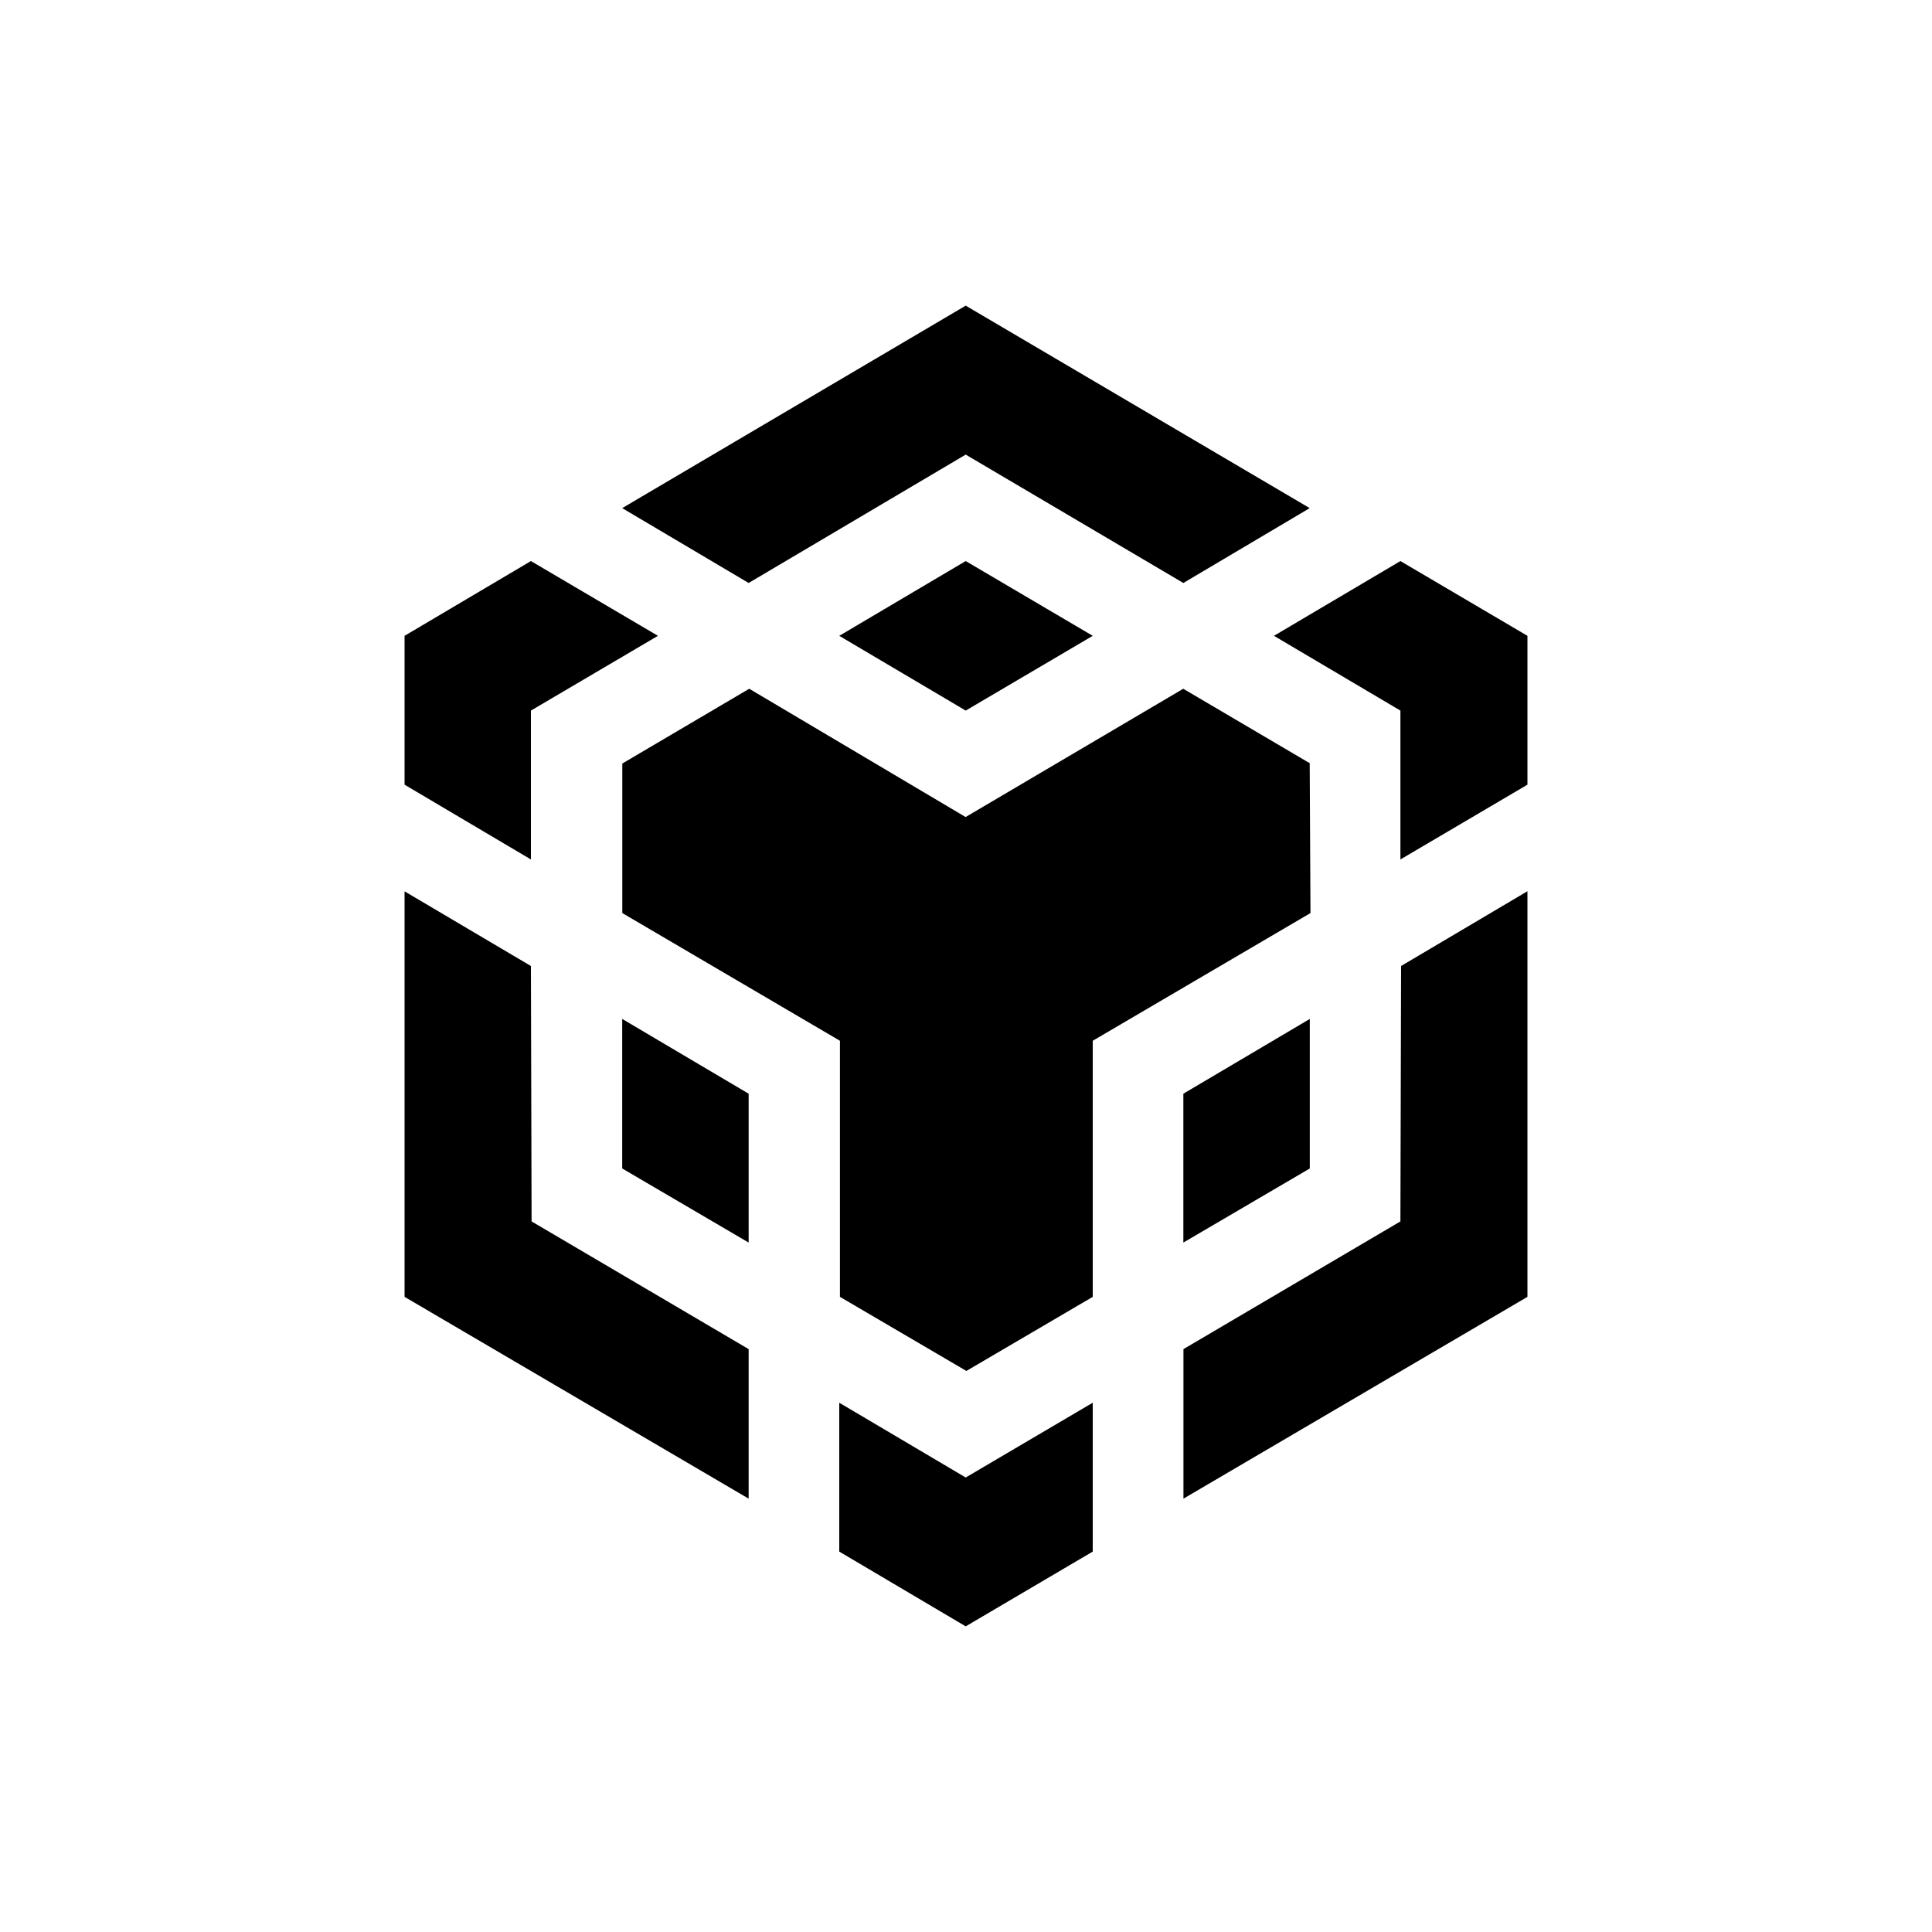
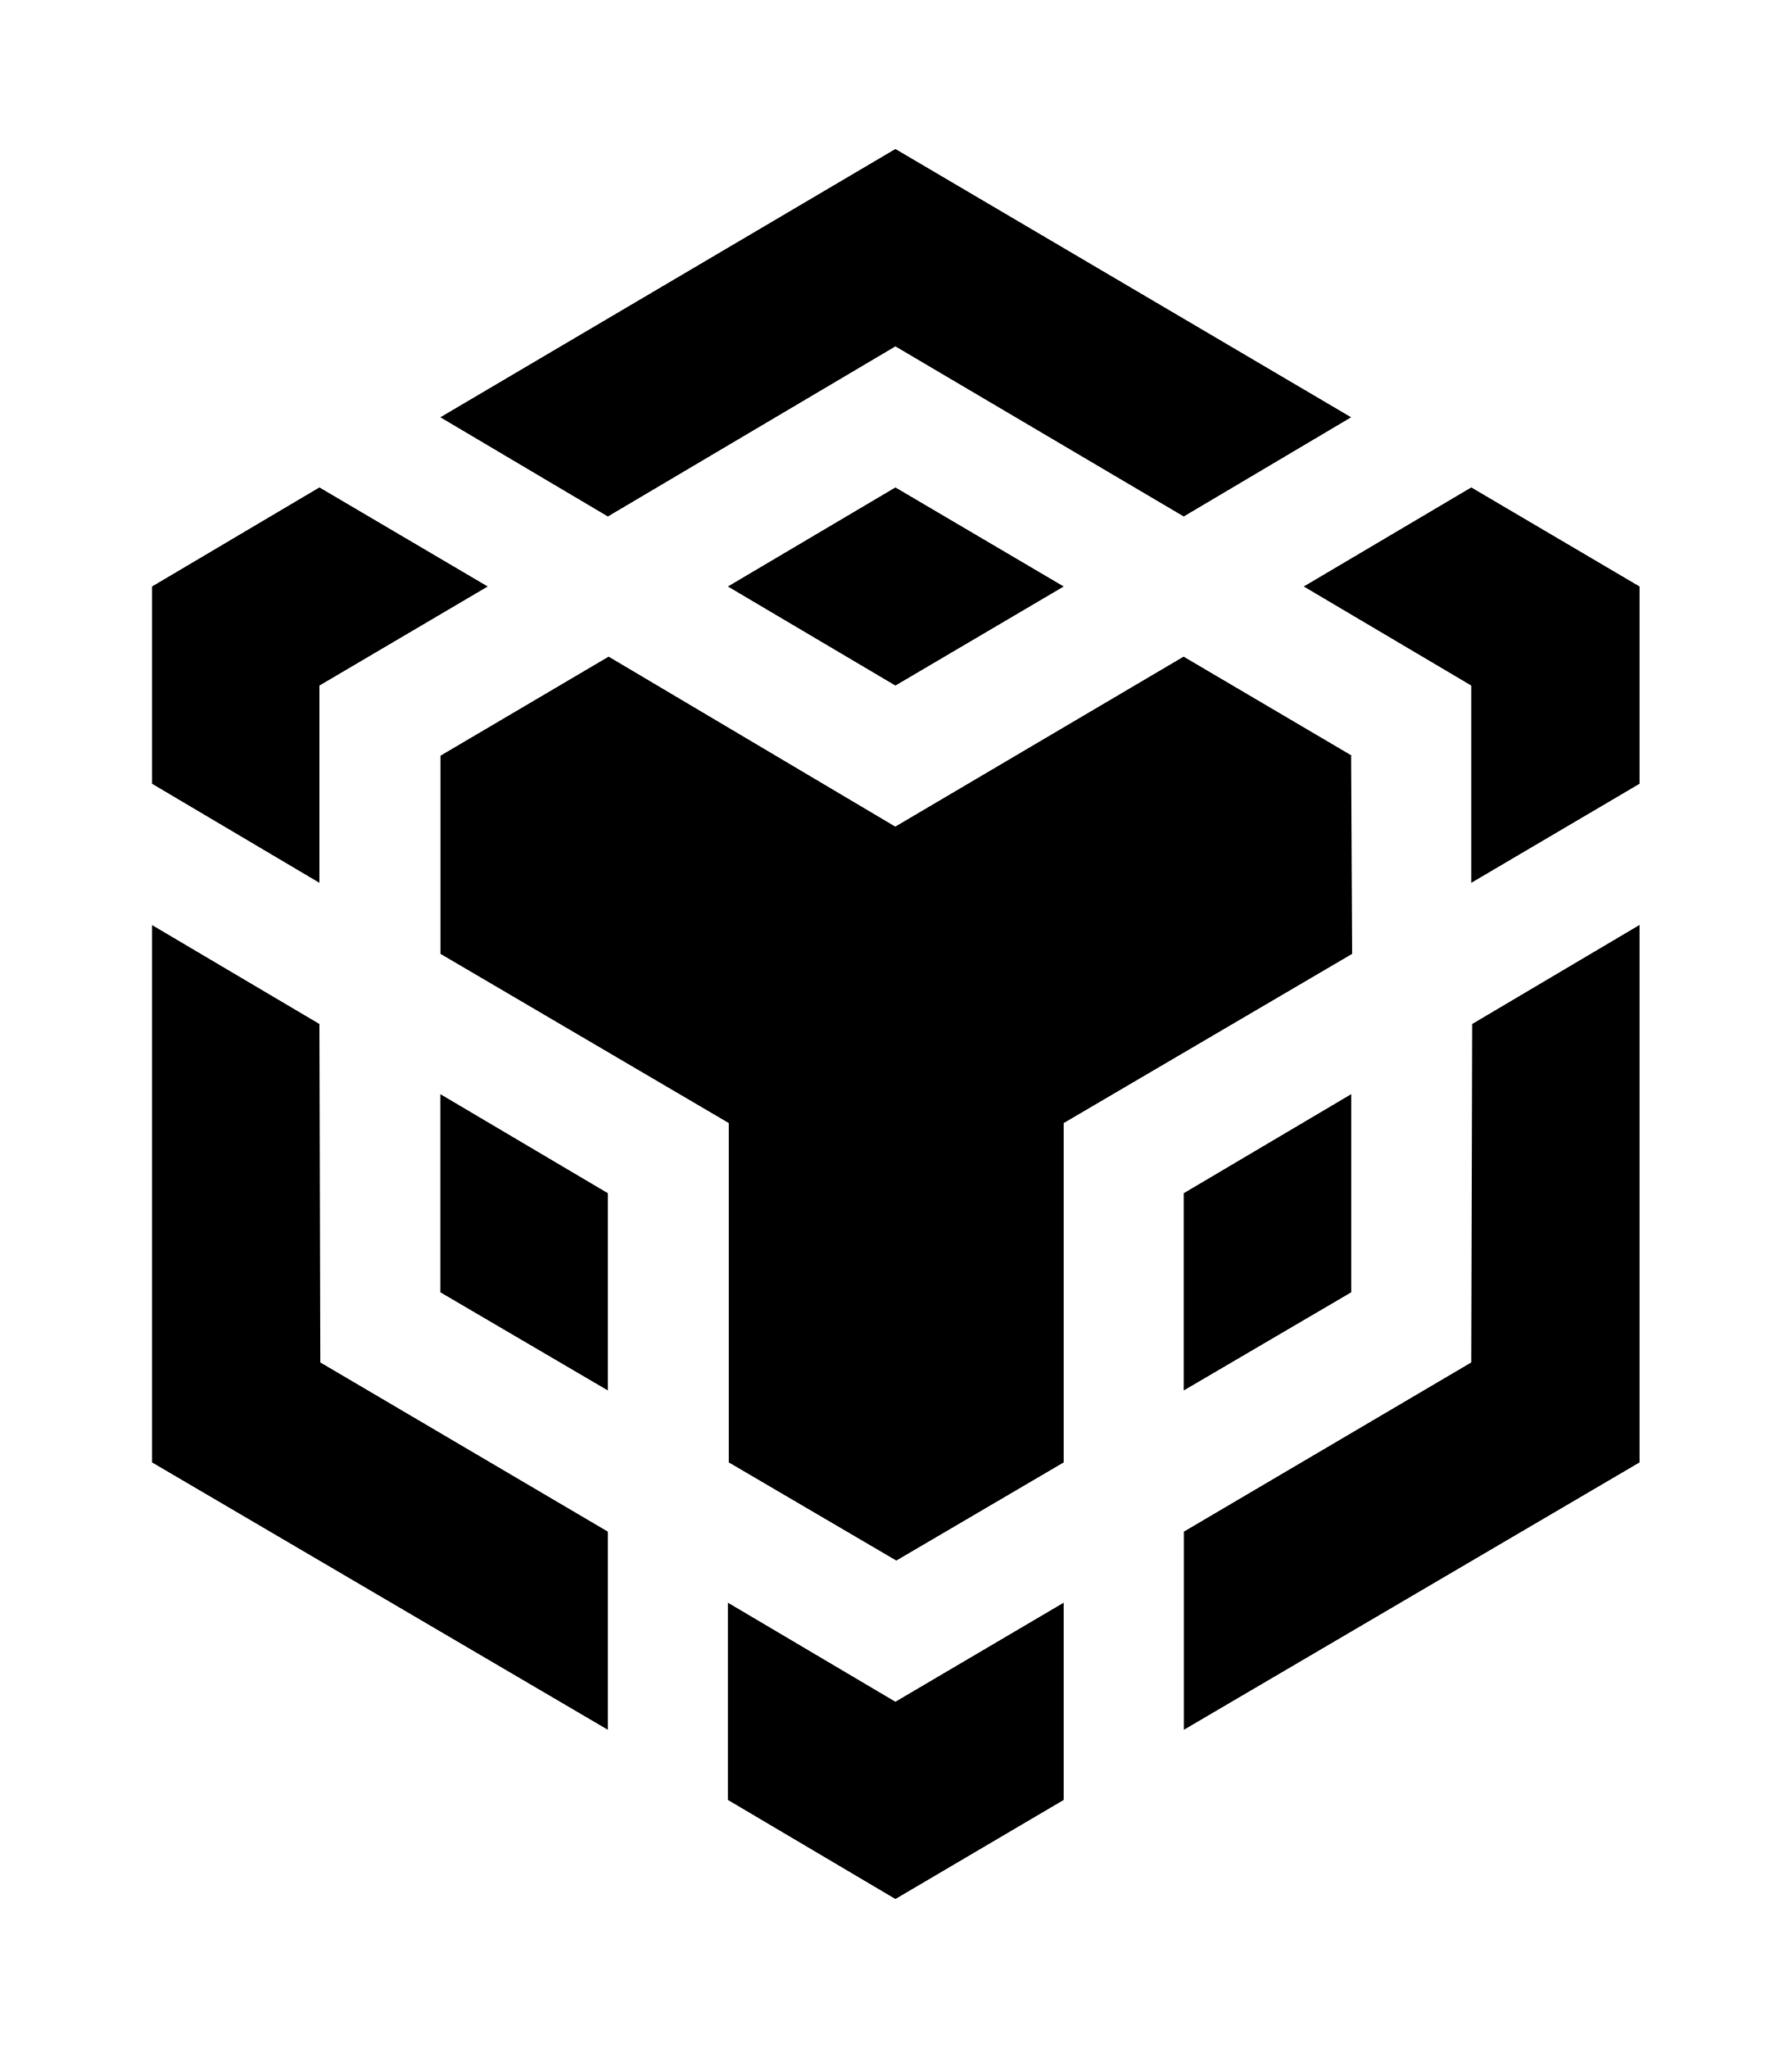
- <svg xmlns="http://www.w3.org/2000/svg" viewBox="0 0 20 20">
+ <svg xmlns="http://www.w3.org/2000/svg" viewBox="3 2 14 16">
  <path d="M5.496 10L5.503 12.644L7.75 13.966V15.514L4.188 13.425V9.227L5.496 10ZM5.496 7.356V8.897L4.188 8.123V6.582L5.496 5.808L6.811 6.582L5.496 7.356ZM8.688 6.582L9.997 5.808L11.312 6.582L9.997 7.356L8.688 6.582Z" />
  <path d="M6.441 12.096V10.548L7.75 11.322V12.863L6.441 12.096ZM8.688 14.521L9.997 15.295L11.312 14.521V16.062L9.997 16.836L8.688 16.062V14.521ZM13.188 6.582L14.497 5.808L15.812 6.582V8.123L14.497 8.897V7.356L13.188 6.582ZM14.497 12.644L14.504 10L15.812 9.226V13.425L12.251 15.514V13.966L14.497 12.644Z" />
  <path d="M13.559 12.096L12.25 12.863V11.322L13.559 10.548V12.096Z" />
  <path d="M13.558 7.904L13.566 9.452L11.312 10.774V13.425L10.004 14.192L8.695 13.425V10.774L6.442 9.452V7.904L7.756 7.13L9.996 8.458L12.249 7.13L13.564 7.904H13.558ZM6.441 5.26L9.997 3.164L13.558 5.26L12.25 6.035L9.997 4.706L7.75 6.035L6.441 5.26Z" />
</svg>
